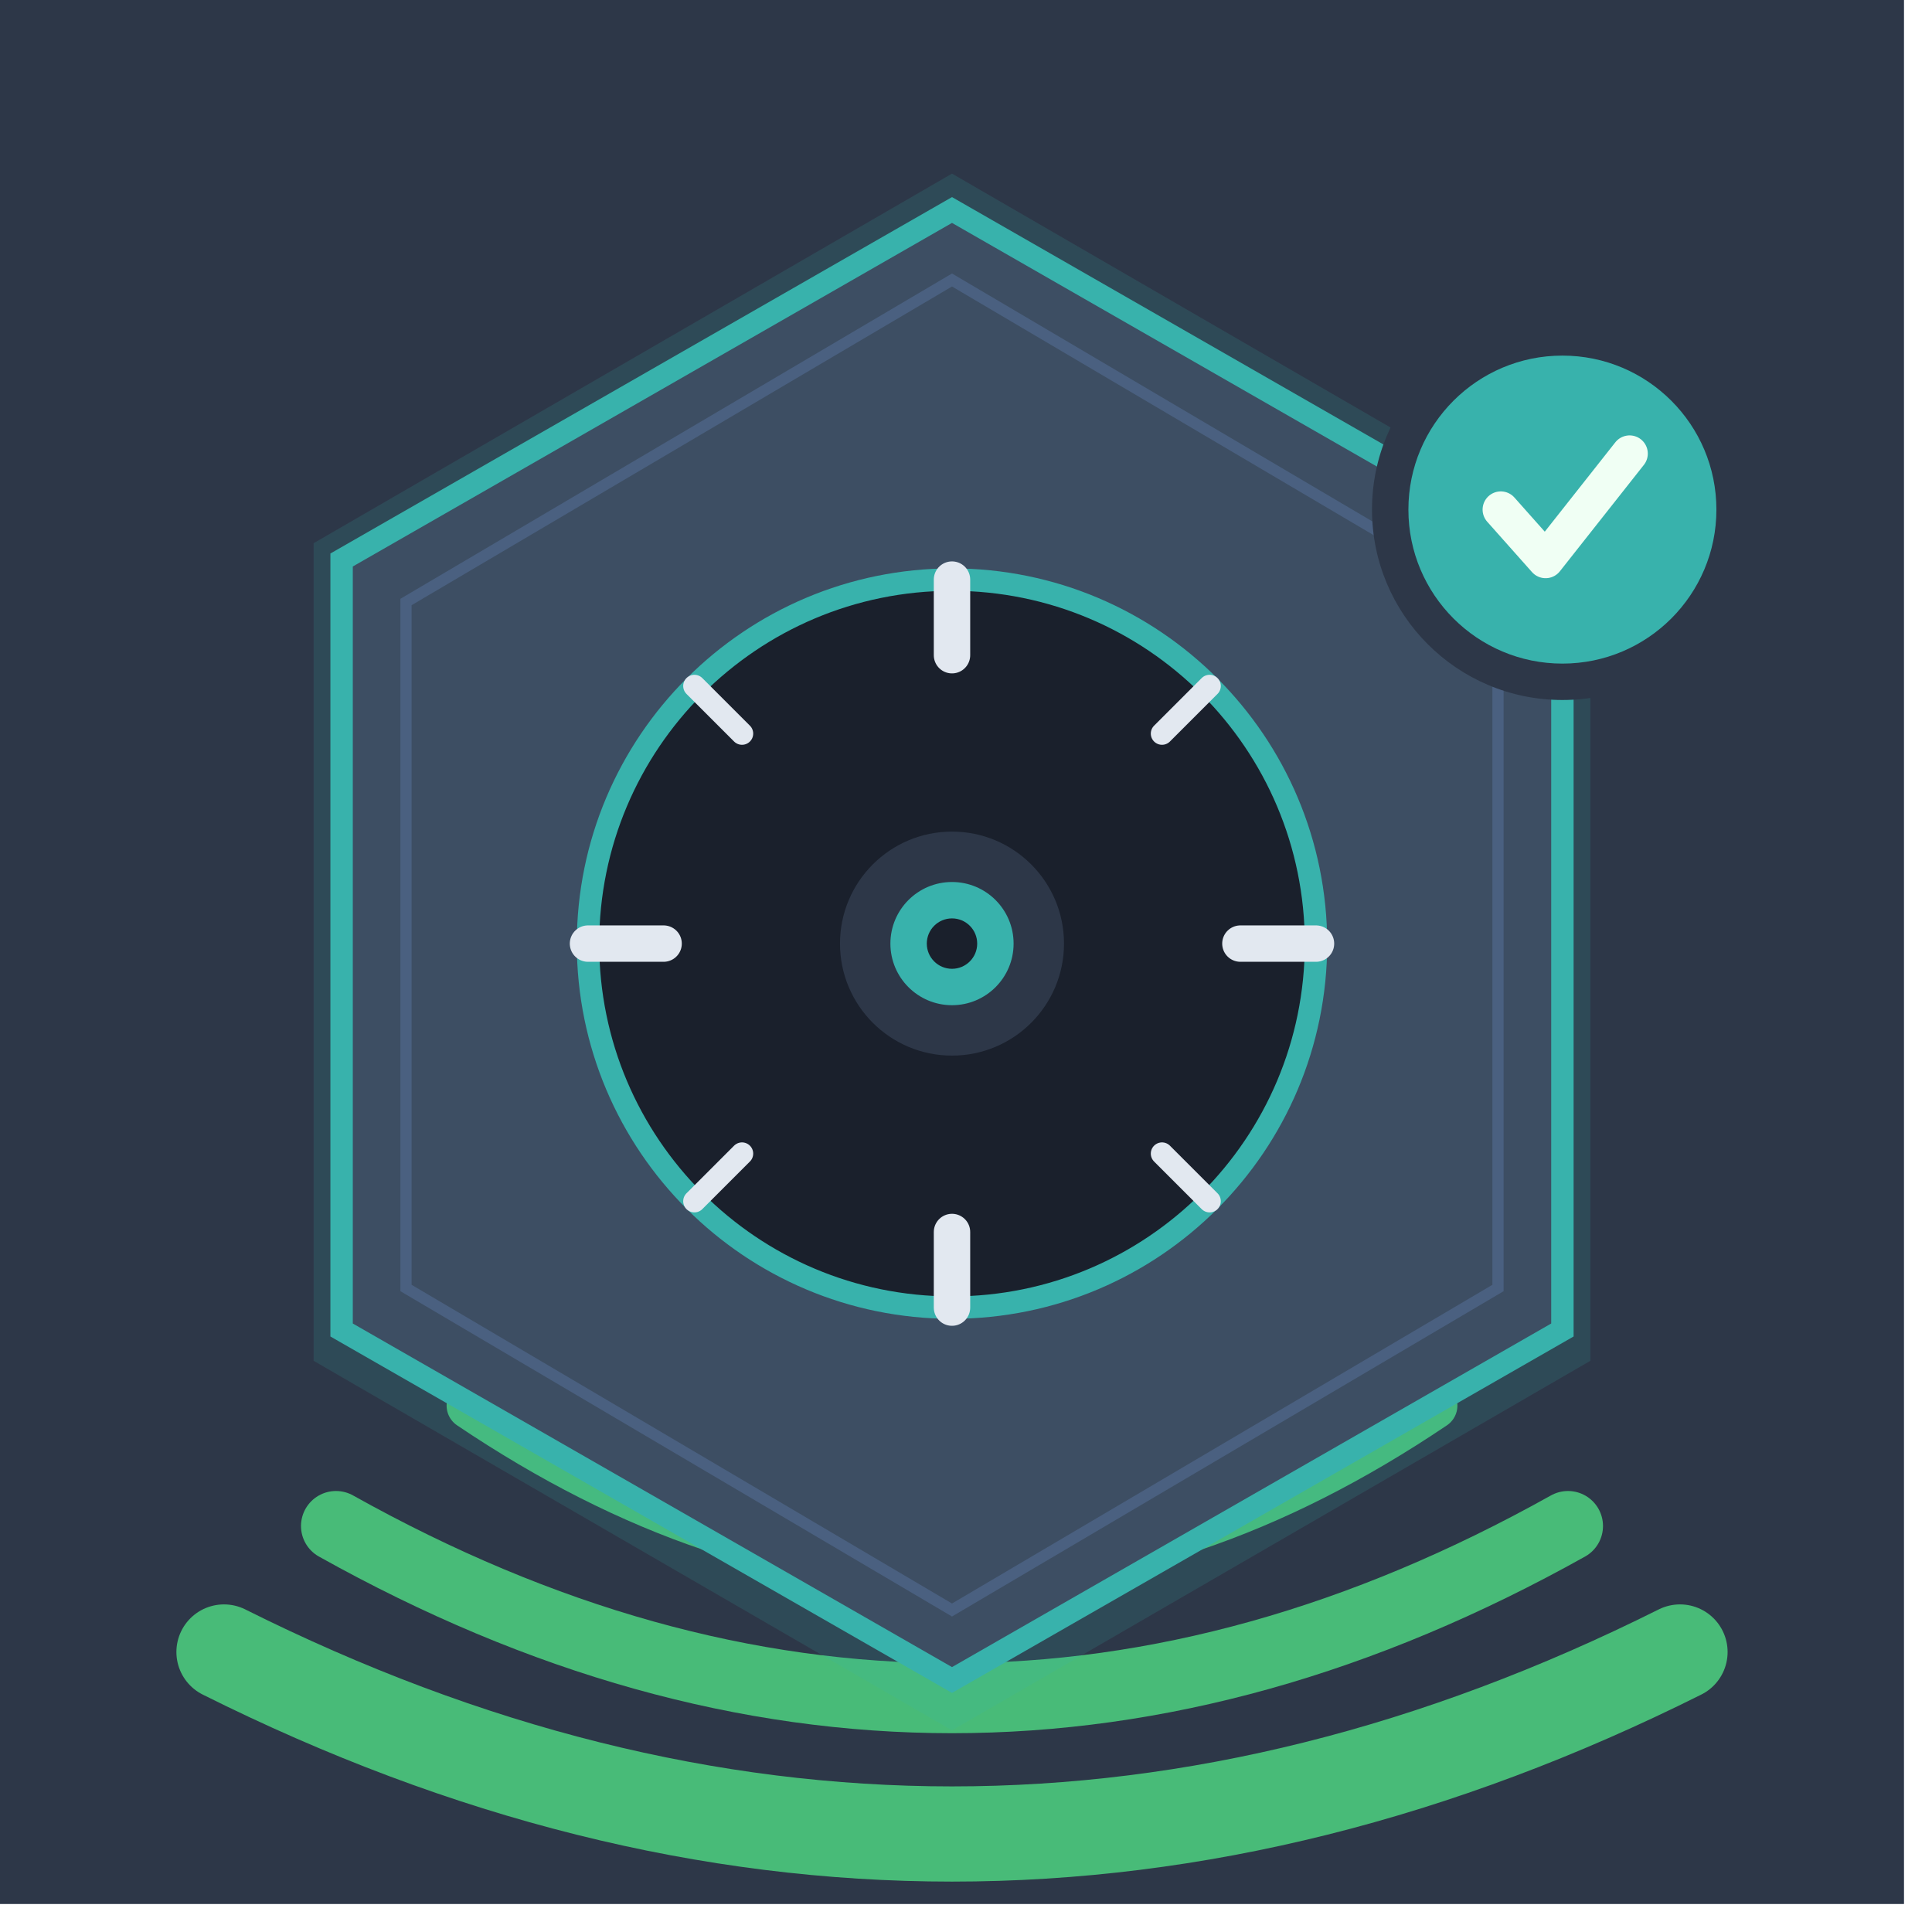
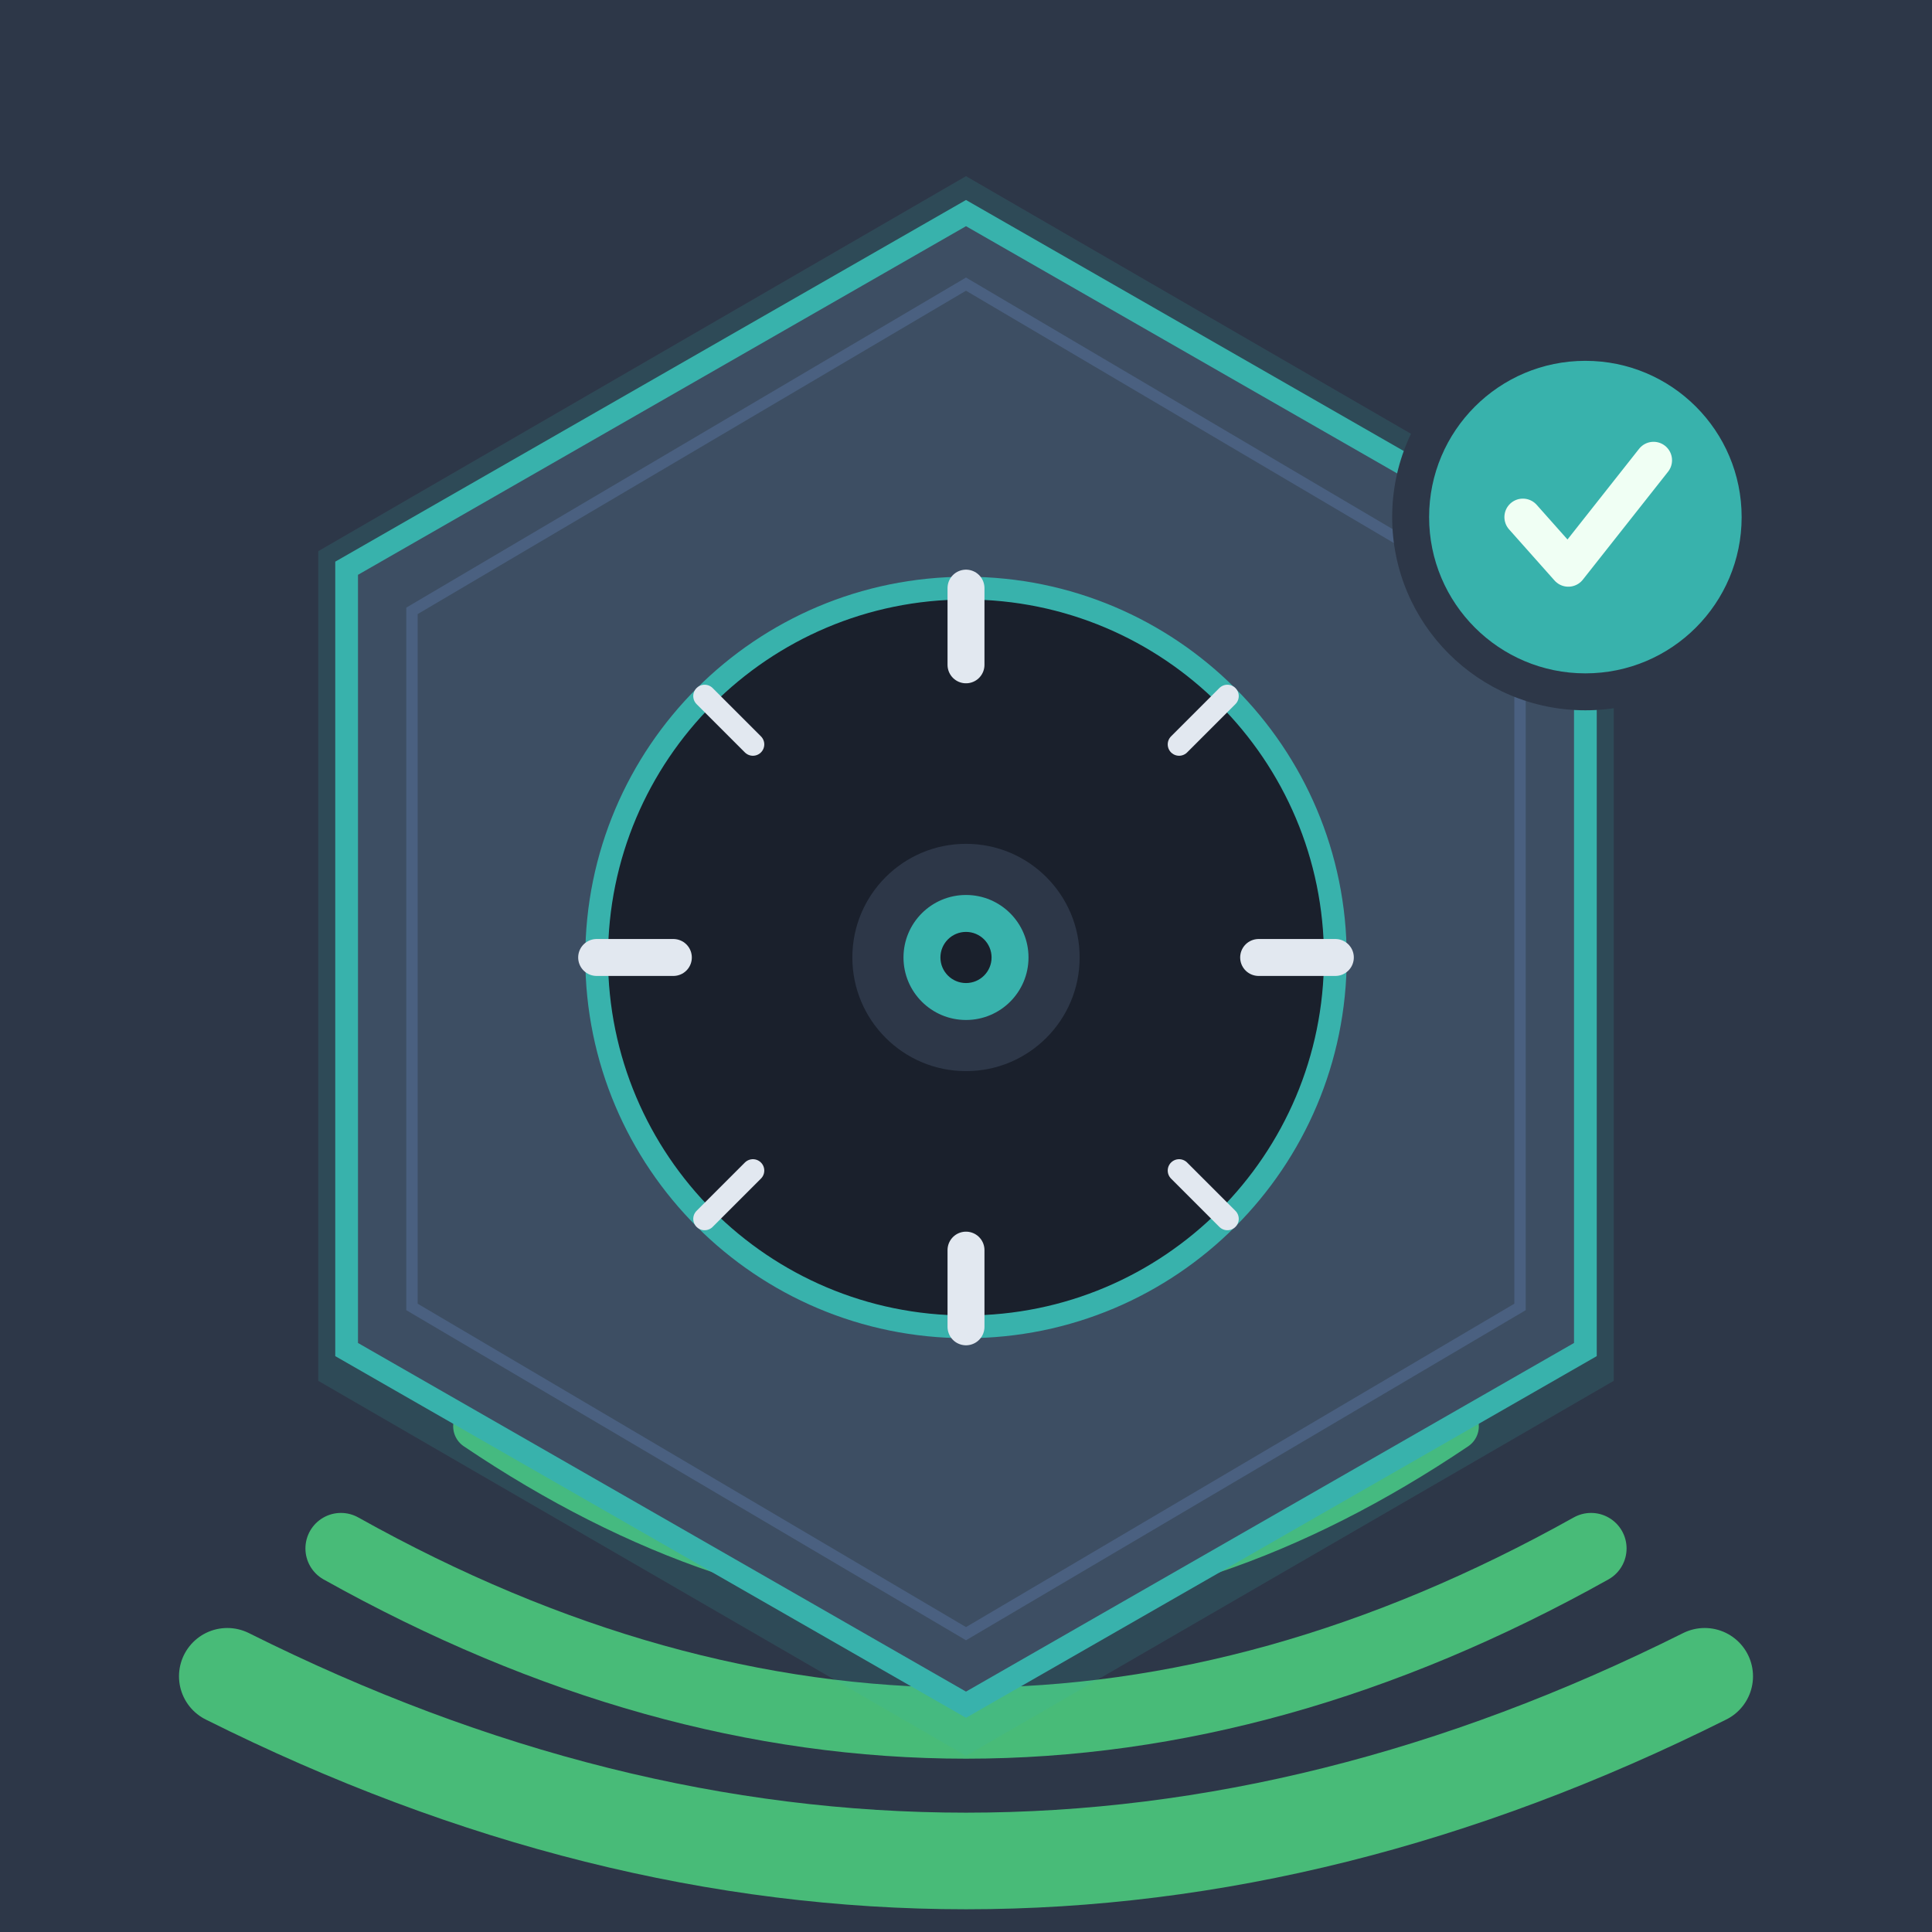
- <svg xmlns="http://www.w3.org/2000/svg" width="100%" viewBox="0 0 690 690" role="img" style="">
-   <rect x="0" y="0" width="680" height="680" fill="#2D3748" style="fill:rgb(45, 55, 72);stroke:none;color:rgb(0, 0, 0);stroke-width:1px;stroke-linecap:butt;stroke-linejoin:miter;opacity:1;font-family:&quot;Anthropic Sans&quot;, -apple-system, BlinkMacSystemFont, &quot;Segoe UI&quot;, sans-serif;font-size:16px;font-weight:400;text-anchor:start;dominant-baseline:auto" />
-   <path d="M80,590 Q340,720 600,590" fill="none" stroke="#48BB78" stroke-width="34" stroke-linecap="round" style="fill:none;stroke:rgb(72, 187, 120);color:rgb(0, 0, 0);stroke-width:34px;stroke-linecap:round;stroke-linejoin:miter;opacity:1;font-family:&quot;Anthropic Sans&quot;, -apple-system, BlinkMacSystemFont, &quot;Segoe UI&quot;, sans-serif;font-size:16px;font-weight:400;text-anchor:start;dominant-baseline:auto" />
-   <path d="M120,545 Q340,668 560,545" fill="none" stroke="#48BB78" stroke-width="25" stroke-linecap="round" style="fill:none;stroke:rgb(72, 187, 120);color:rgb(0, 0, 0);stroke-width:25px;stroke-linecap:round;stroke-linejoin:miter;opacity:1;font-family:&quot;Anthropic Sans&quot;, -apple-system, BlinkMacSystemFont, &quot;Segoe UI&quot;, sans-serif;font-size:16px;font-weight:400;text-anchor:start;dominant-baseline:auto" />
-   <path d="M168,502 Q340,618 512,502" fill="none" stroke="#48BB78" stroke-width="17" stroke-linecap="round" style="fill:none;stroke:rgb(72, 187, 120);color:rgb(0, 0, 0);stroke-width:17px;stroke-linecap:round;stroke-linejoin:miter;opacity:1;font-family:&quot;Anthropic Sans&quot;, -apple-system, BlinkMacSystemFont, &quot;Segoe UI&quot;, sans-serif;font-size:16px;font-weight:400;text-anchor:start;dominant-baseline:auto" />
-   <polygon points="340,62 568,194 568,486 340,618 112,486 112,194" fill="#38B2AC" opacity="0.15" style="fill:rgb(56, 178, 172);stroke:none;color:rgb(0, 0, 0);stroke-width:1px;stroke-linecap:butt;stroke-linejoin:miter;opacity:0.15;font-family:&quot;Anthropic Sans&quot;, -apple-system, BlinkMacSystemFont, &quot;Segoe UI&quot;, sans-serif;font-size:16px;font-weight:400;text-anchor:start;dominant-baseline:auto" />
-   <polygon points="340,75 558,200 558,475 340,600 122,475 122,200" fill="#3D4E63" style="fill:rgb(61, 78, 99);stroke:none;color:rgb(0, 0, 0);stroke-width:1px;stroke-linecap:butt;stroke-linejoin:miter;opacity:1;font-family:&quot;Anthropic Sans&quot;, -apple-system, BlinkMacSystemFont, &quot;Segoe UI&quot;, sans-serif;font-size:16px;font-weight:400;text-anchor:start;dominant-baseline:auto" />
-   <polygon points="340,75 558,200 558,475 340,600 122,475 122,200" fill="none" stroke="#38B2AC" stroke-width="8" style="fill:none;stroke:rgb(56, 178, 172);color:rgb(0, 0, 0);stroke-width:8px;stroke-linecap:butt;stroke-linejoin:miter;opacity:1;font-family:&quot;Anthropic Sans&quot;, -apple-system, BlinkMacSystemFont, &quot;Segoe UI&quot;, sans-serif;font-size:16px;font-weight:400;text-anchor:start;dominant-baseline:auto" />
-   <polygon points="340,100 535,215 535,460 340,575 145,460 145,215" fill="none" stroke="#4A6080" stroke-width="4" style="fill:none;stroke:rgb(74, 96, 128);color:rgb(0, 0, 0);stroke-width:4px;stroke-linecap:butt;stroke-linejoin:miter;opacity:1;font-family:&quot;Anthropic Sans&quot;, -apple-system, BlinkMacSystemFont, &quot;Segoe UI&quot;, sans-serif;font-size:16px;font-weight:400;text-anchor:start;dominant-baseline:auto" />
-   <circle cx="340" cy="337" r="130" fill="#1A202C" style="fill:rgb(26, 32, 44);stroke:none;color:rgb(0, 0, 0);stroke-width:1px;stroke-linecap:butt;stroke-linejoin:miter;opacity:1;font-family:&quot;Anthropic Sans&quot;, -apple-system, BlinkMacSystemFont, &quot;Segoe UI&quot;, sans-serif;font-size:16px;font-weight:400;text-anchor:start;dominant-baseline:auto" />
-   <circle cx="340" cy="337" r="130" fill="none" stroke="#38B2AC" stroke-width="8" style="fill:none;stroke:rgb(56, 178, 172);color:rgb(0, 0, 0);stroke-width:8px;stroke-linecap:butt;stroke-linejoin:miter;opacity:1;font-family:&quot;Anthropic Sans&quot;, -apple-system, BlinkMacSystemFont, &quot;Segoe UI&quot;, sans-serif;font-size:16px;font-weight:400;text-anchor:start;dominant-baseline:auto" />
-   <line x1="340" y1="207" x2="340" y2="234" stroke="#E2E8F0" stroke-width="13" stroke-linecap="round" style="fill:rgb(0, 0, 0);stroke:rgb(226, 232, 240);color:rgb(0, 0, 0);stroke-width:13px;stroke-linecap:round;stroke-linejoin:miter;opacity:1;font-family:&quot;Anthropic Sans&quot;, -apple-system, BlinkMacSystemFont, &quot;Segoe UI&quot;, sans-serif;font-size:16px;font-weight:400;text-anchor:start;dominant-baseline:auto" />
-   <line x1="340" y1="440" x2="340" y2="467" stroke="#E2E8F0" stroke-width="13" stroke-linecap="round" style="fill:rgb(0, 0, 0);stroke:rgb(226, 232, 240);color:rgb(0, 0, 0);stroke-width:13px;stroke-linecap:round;stroke-linejoin:miter;opacity:1;font-family:&quot;Anthropic Sans&quot;, -apple-system, BlinkMacSystemFont, &quot;Segoe UI&quot;, sans-serif;font-size:16px;font-weight:400;text-anchor:start;dominant-baseline:auto" />
-   <line x1="210" y1="337" x2="237" y2="337" stroke="#E2E8F0" stroke-width="13" stroke-linecap="round" style="fill:rgb(0, 0, 0);stroke:rgb(226, 232, 240);color:rgb(0, 0, 0);stroke-width:13px;stroke-linecap:round;stroke-linejoin:miter;opacity:1;font-family:&quot;Anthropic Sans&quot;, -apple-system, BlinkMacSystemFont, &quot;Segoe UI&quot;, sans-serif;font-size:16px;font-weight:400;text-anchor:start;dominant-baseline:auto" />
-   <line x1="443" y1="337" x2="470" y2="337" stroke="#E2E8F0" stroke-width="13" stroke-linecap="round" style="fill:rgb(0, 0, 0);stroke:rgb(226, 232, 240);color:rgb(0, 0, 0);stroke-width:13px;stroke-linecap:round;stroke-linejoin:miter;opacity:1;font-family:&quot;Anthropic Sans&quot;, -apple-system, BlinkMacSystemFont, &quot;Segoe UI&quot;, sans-serif;font-size:16px;font-weight:400;text-anchor:start;dominant-baseline:auto" />
-   <line x1="248" y1="245" x2="265" y2="262" stroke="#E2E8F0" stroke-width="8" stroke-linecap="round" style="fill:rgb(0, 0, 0);stroke:rgb(226, 232, 240);color:rgb(0, 0, 0);stroke-width:8px;stroke-linecap:round;stroke-linejoin:miter;opacity:1;font-family:&quot;Anthropic Sans&quot;, -apple-system, BlinkMacSystemFont, &quot;Segoe UI&quot;, sans-serif;font-size:16px;font-weight:400;text-anchor:start;dominant-baseline:auto" />
-   <line x1="415" y1="412" x2="432" y2="429" stroke="#E2E8F0" stroke-width="8" stroke-linecap="round" style="fill:rgb(0, 0, 0);stroke:rgb(226, 232, 240);color:rgb(0, 0, 0);stroke-width:8px;stroke-linecap:round;stroke-linejoin:miter;opacity:1;font-family:&quot;Anthropic Sans&quot;, -apple-system, BlinkMacSystemFont, &quot;Segoe UI&quot;, sans-serif;font-size:16px;font-weight:400;text-anchor:start;dominant-baseline:auto" />
-   <line x1="432" y1="245" x2="415" y2="262" stroke="#E2E8F0" stroke-width="8" stroke-linecap="round" style="fill:rgb(0, 0, 0);stroke:rgb(226, 232, 240);color:rgb(0, 0, 0);stroke-width:8px;stroke-linecap:round;stroke-linejoin:miter;opacity:1;font-family:&quot;Anthropic Sans&quot;, -apple-system, BlinkMacSystemFont, &quot;Segoe UI&quot;, sans-serif;font-size:16px;font-weight:400;text-anchor:start;dominant-baseline:auto" />
-   <line x1="248" y1="429" x2="265" y2="412" stroke="#E2E8F0" stroke-width="8" stroke-linecap="round" style="fill:rgb(0, 0, 0);stroke:rgb(226, 232, 240);color:rgb(0, 0, 0);stroke-width:8px;stroke-linecap:round;stroke-linejoin:miter;opacity:1;font-family:&quot;Anthropic Sans&quot;, -apple-system, BlinkMacSystemFont, &quot;Segoe UI&quot;, sans-serif;font-size:16px;font-weight:400;text-anchor:start;dominant-baseline:auto" />
-   <circle cx="340" cy="337" r="40" fill="#2D3748" style="fill:rgb(45, 55, 72);stroke:none;color:rgb(0, 0, 0);stroke-width:1px;stroke-linecap:butt;stroke-linejoin:miter;opacity:1;font-family:&quot;Anthropic Sans&quot;, -apple-system, BlinkMacSystemFont, &quot;Segoe UI&quot;, sans-serif;font-size:16px;font-weight:400;text-anchor:start;dominant-baseline:auto" />
-   <circle cx="340" cy="337" r="22" fill="#38B2AC" style="fill:rgb(56, 178, 172);stroke:none;color:rgb(0, 0, 0);stroke-width:1px;stroke-linecap:butt;stroke-linejoin:miter;opacity:1;font-family:&quot;Anthropic Sans&quot;, -apple-system, BlinkMacSystemFont, &quot;Segoe UI&quot;, sans-serif;font-size:16px;font-weight:400;text-anchor:start;dominant-baseline:auto" />
-   <circle cx="340" cy="337" r="9" fill="#1A202C" style="fill:rgb(26, 32, 44);stroke:none;color:rgb(0, 0, 0);stroke-width:1px;stroke-linecap:butt;stroke-linejoin:miter;opacity:1;font-family:&quot;Anthropic Sans&quot;, -apple-system, BlinkMacSystemFont, &quot;Segoe UI&quot;, sans-serif;font-size:16px;font-weight:400;text-anchor:start;dominant-baseline:auto" />
-   <circle cx="558" cy="182" r="68" fill="#2D3748" style="fill:rgb(45, 55, 72);stroke:none;color:rgb(0, 0, 0);stroke-width:1px;stroke-linecap:butt;stroke-linejoin:miter;opacity:1;font-family:&quot;Anthropic Sans&quot;, -apple-system, BlinkMacSystemFont, &quot;Segoe UI&quot;, sans-serif;font-size:16px;font-weight:400;text-anchor:start;dominant-baseline:auto" />
-   <circle cx="558" cy="182" r="55" fill="#38B2AC" style="fill:rgb(56, 178, 172);stroke:none;color:rgb(0, 0, 0);stroke-width:1px;stroke-linecap:butt;stroke-linejoin:miter;opacity:1;font-family:&quot;Anthropic Sans&quot;, -apple-system, BlinkMacSystemFont, &quot;Segoe UI&quot;, sans-serif;font-size:16px;font-weight:400;text-anchor:start;dominant-baseline:auto" />
-   <polyline points="536,182 552,200 582,162" fill="none" stroke="#F0FFF4" stroke-width="13" stroke-linecap="round" stroke-linejoin="round" style="fill:none;stroke:rgb(240, 255, 244);color:rgb(0, 0, 0);stroke-width:13px;stroke-linecap:round;stroke-linejoin:round;opacity:1;font-family:&quot;Anthropic Sans&quot;, -apple-system, BlinkMacSystemFont, &quot;Segoe UI&quot;, sans-serif;font-size:16px;font-weight:400;text-anchor:start;dominant-baseline:auto" />
+ <svg xmlns="http://www.w3.org/2000/svg" width="100%" viewBox="0 0 680 680" role="img" style="">
+   <rect x="0" y="0" width="680" height="680" fill="#2D3748" />
+   <path d="M80,590 Q340,720 600,590" fill="none" stroke="#48BB78" stroke-width="34" stroke-linecap="round" />
+   <path d="M120,545 Q340,668 560,545" fill="none" stroke="#48BB78" stroke-width="25" stroke-linecap="round" />
+   <path d="M168,502 Q340,618 512,502" fill="none" stroke="#48BB78" stroke-width="17" stroke-linecap="round" />
+   <polygon points="340,62 568,194 568,486 340,618 112,486 112,194" fill="#38B2AC" opacity="0.15" />
+   <polygon points="340,75 558,200 558,475 340,600 122,475 122,200" fill="#3D4E63" />
+   <polygon points="340,75 558,200 558,475 340,600 122,475 122,200" fill="none" stroke="#38B2AC" stroke-width="8" />
+   <polygon points="340,100 535,215 535,460 340,575 145,460 145,215" fill="none" stroke="#4A6080" stroke-width="4" />
+   <circle cx="340" cy="337" r="130" fill="#1A202C" />
+   <circle cx="340" cy="337" r="130" fill="none" stroke="#38B2AC" stroke-width="8" />
+   <line x1="340" y1="207" x2="340" y2="234" stroke="#E2E8F0" stroke-width="13" stroke-linecap="round" />
+   <line x1="340" y1="440" x2="340" y2="467" stroke="#E2E8F0" stroke-width="13" stroke-linecap="round" />
+   <line x1="210" y1="337" x2="237" y2="337" stroke="#E2E8F0" stroke-width="13" stroke-linecap="round" />
+   <line x1="443" y1="337" x2="470" y2="337" stroke="#E2E8F0" stroke-width="13" stroke-linecap="round" />
+   <line x1="248" y1="245" x2="265" y2="262" stroke="#E2E8F0" stroke-width="8" stroke-linecap="round" />
+   <line x1="415" y1="412" x2="432" y2="429" stroke="#E2E8F0" stroke-width="8" stroke-linecap="round" />
+   <line x1="432" y1="245" x2="415" y2="262" stroke="#E2E8F0" stroke-width="8" stroke-linecap="round" />
+   <line x1="248" y1="429" x2="265" y2="412" stroke="#E2E8F0" stroke-width="8" stroke-linecap="round" />
+   <circle cx="340" cy="337" r="40" fill="#2D3748" />
+   <circle cx="340" cy="337" r="22" fill="#38B2AC" />
+   <circle cx="340" cy="337" r="9" fill="#1A202C" />
+   <circle cx="558" cy="182" r="68" fill="#2D3748" />
+   <circle cx="558" cy="182" r="55" fill="#38B2AC" />
+   <polyline points="536,182 552,200 582,162" fill="none" stroke="#F0FFF4" stroke-width="13" stroke-linecap="round" stroke-linejoin="round" />
</svg>
